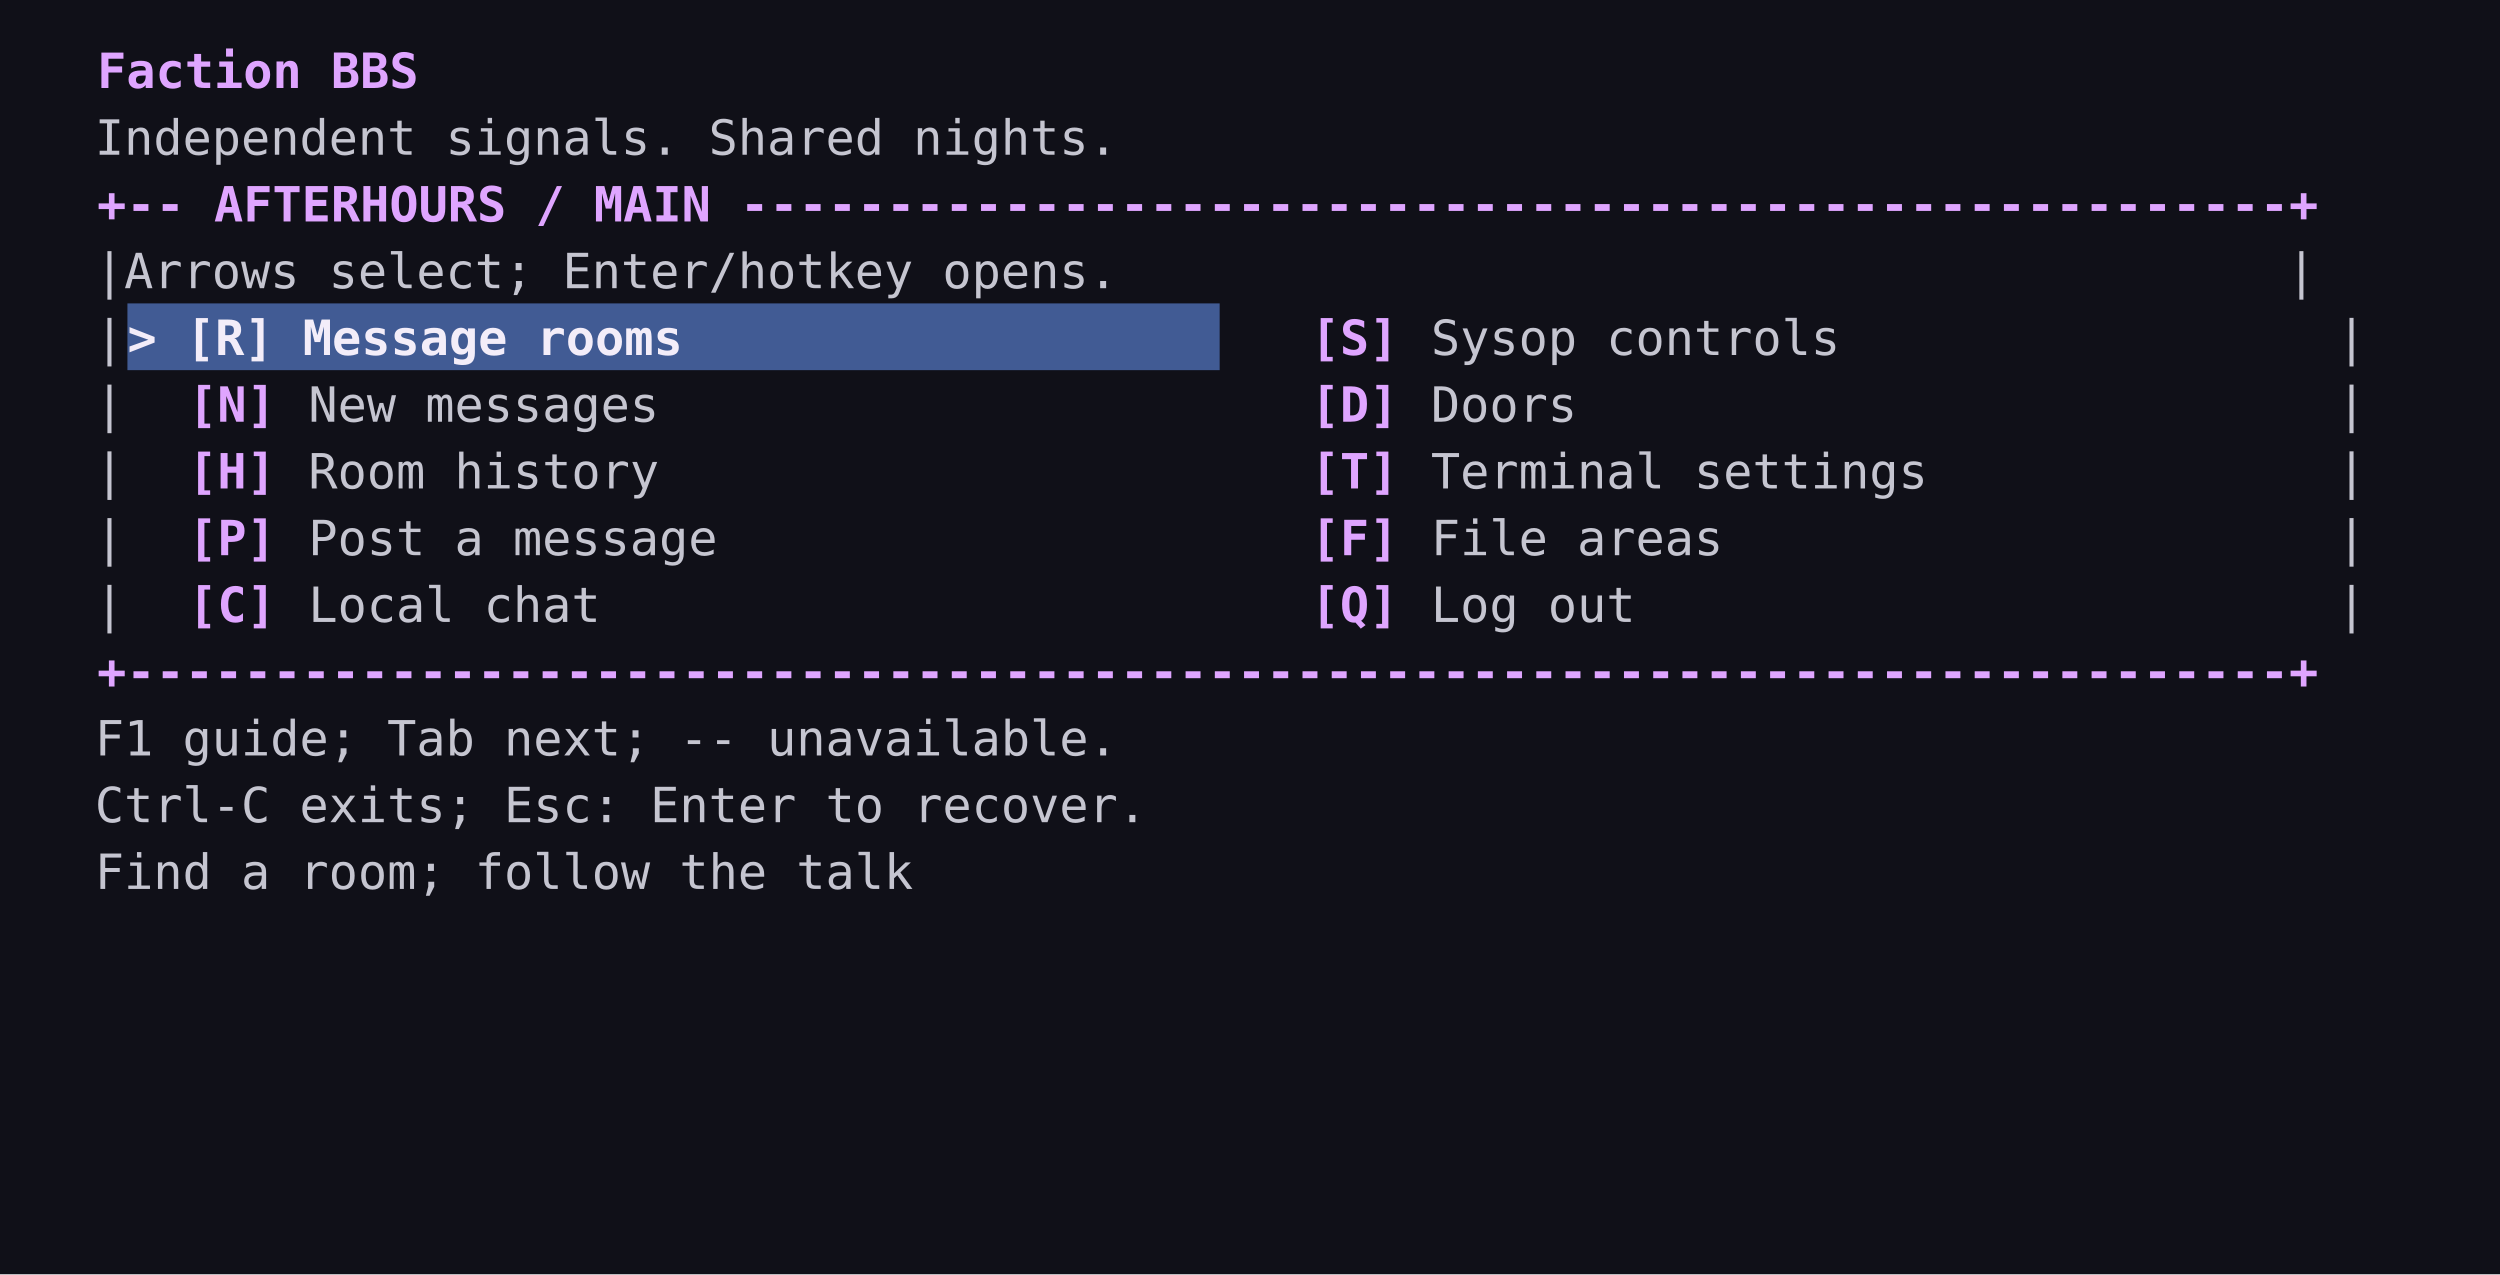
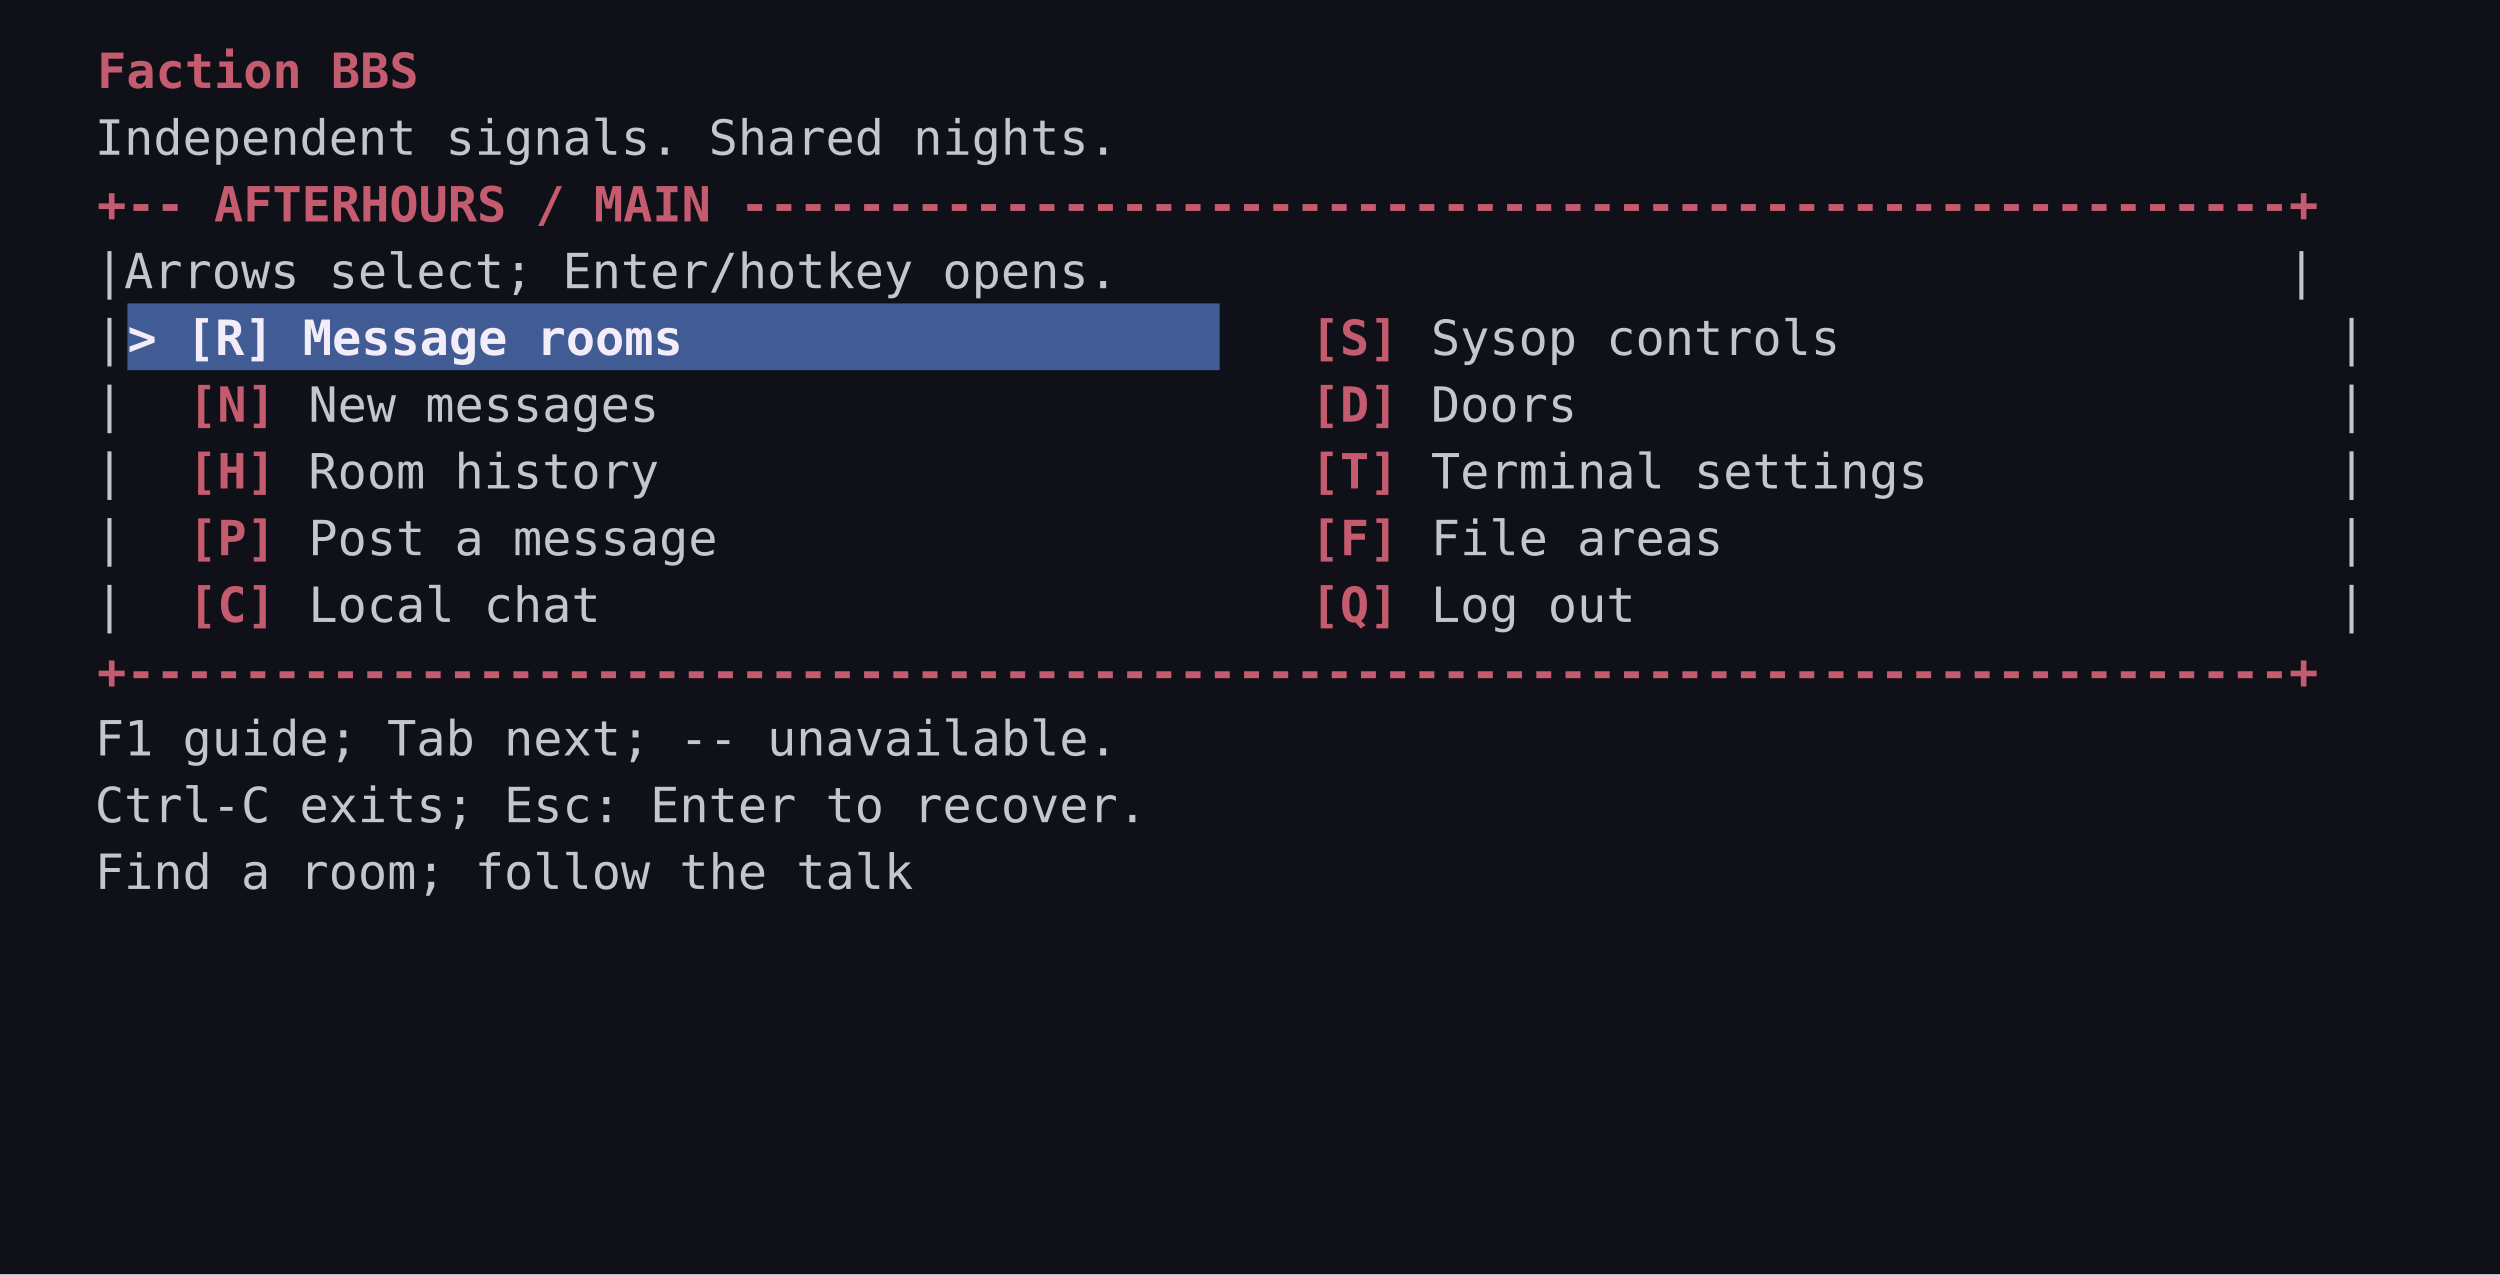
<svg xmlns="http://www.w3.org/2000/svg" width="824" height="420" viewBox="0 0 824 420" role="img" aria-labelledby="title description">
  <rect width="824" height="420" fill="#101018" />
-   <text x="32" y="29" fill="#dfa5ff" font-family="monospace" font-size="16" font-weight="700" xml:space="preserve" textLength="760" lengthAdjust="spacingAndGlyphs">Faction BBS                                                                 </text>
+   <text x="32" y="29" fill="#c45b6e" font-family="monospace" font-size="16" font-weight="700" xml:space="preserve" textLength="760" lengthAdjust="spacingAndGlyphs">Faction BBS                                                                 </text>
  <text x="12" y="51" fill="#c5c5d0" font-family="monospace" font-size="16" font-weight="400" xml:space="preserve" textLength="800" lengthAdjust="spacingAndGlyphs">  Independent signals. Shared nights.                                           </text>
-   <text x="32" y="73" fill="#dfa5ff" font-family="monospace" font-size="16" font-weight="700" xml:space="preserve" textLength="760" lengthAdjust="spacingAndGlyphs">+-- AFTERHOURS / MAIN -----------------------------------------------------+</text>
+   <text x="32" y="73" fill="#c45b6e" font-family="monospace" font-size="16" font-weight="700" xml:space="preserve" textLength="760" lengthAdjust="spacingAndGlyphs">+-- AFTERHOURS / MAIN -----------------------------------------------------+</text>
  <text x="12" y="95" fill="#c5c5d0" font-family="monospace" font-size="16" font-weight="400" xml:space="preserve" textLength="800" lengthAdjust="spacingAndGlyphs">  |Arrows select; Enter/hotkey opens.                                        |  </text>
  <text x="12" y="117" fill="#c5c5d0" font-family="monospace" font-size="16" font-weight="400" xml:space="preserve" textLength="30" lengthAdjust="spacingAndGlyphs">  |</text>
  <rect x="42" y="100" width="360" height="22" fill="#415b94" />
  <text x="42" y="117" fill="#f3edf9" font-family="monospace" font-size="16" font-weight="700" xml:space="preserve" textLength="360" lengthAdjust="spacingAndGlyphs">&gt; [R] Message rooms                 </text>
-   <text x="432" y="117" fill="#dfa5ff" font-family="monospace" font-size="16" font-weight="700" xml:space="preserve" textLength="30" lengthAdjust="spacingAndGlyphs">[S]</text>
+   <text x="432" y="117" fill="#c45b6e" font-family="monospace" font-size="16" font-weight="700" xml:space="preserve" textLength="30" lengthAdjust="spacingAndGlyphs">[S]</text>
  <text x="462" y="117" fill="#c5c5d0" font-family="monospace" font-size="16" font-weight="400" xml:space="preserve" textLength="350" lengthAdjust="spacingAndGlyphs"> Sysop controls                 |  </text>
  <text x="12" y="139" fill="#c5c5d0" font-family="monospace" font-size="16" font-weight="400" xml:space="preserve" textLength="50" lengthAdjust="spacingAndGlyphs">  |  </text>
-   <text x="62" y="139" fill="#dfa5ff" font-family="monospace" font-size="16" font-weight="700" xml:space="preserve" textLength="30" lengthAdjust="spacingAndGlyphs">[N]</text>
+   <text x="62" y="139" fill="#c45b6e" font-family="monospace" font-size="16" font-weight="700" xml:space="preserve" textLength="30" lengthAdjust="spacingAndGlyphs">[N]</text>
  <text x="92" y="139" fill="#c5c5d0" font-family="monospace" font-size="16" font-weight="400" xml:space="preserve" textLength="340" lengthAdjust="spacingAndGlyphs"> New messages                     </text>
-   <text x="432" y="139" fill="#dfa5ff" font-family="monospace" font-size="16" font-weight="700" xml:space="preserve" textLength="30" lengthAdjust="spacingAndGlyphs">[D]</text>
+   <text x="432" y="139" fill="#c45b6e" font-family="monospace" font-size="16" font-weight="700" xml:space="preserve" textLength="30" lengthAdjust="spacingAndGlyphs">[D]</text>
  <text x="462" y="139" fill="#c5c5d0" font-family="monospace" font-size="16" font-weight="400" xml:space="preserve" textLength="350" lengthAdjust="spacingAndGlyphs"> Doors                          |  </text>
  <text x="12" y="161" fill="#c5c5d0" font-family="monospace" font-size="16" font-weight="400" xml:space="preserve" textLength="50" lengthAdjust="spacingAndGlyphs">  |  </text>
-   <text x="62" y="161" fill="#dfa5ff" font-family="monospace" font-size="16" font-weight="700" xml:space="preserve" textLength="30" lengthAdjust="spacingAndGlyphs">[H]</text>
+   <text x="62" y="161" fill="#c45b6e" font-family="monospace" font-size="16" font-weight="700" xml:space="preserve" textLength="30" lengthAdjust="spacingAndGlyphs">[H]</text>
  <text x="92" y="161" fill="#c5c5d0" font-family="monospace" font-size="16" font-weight="400" xml:space="preserve" textLength="340" lengthAdjust="spacingAndGlyphs"> Room history                     </text>
-   <text x="432" y="161" fill="#dfa5ff" font-family="monospace" font-size="16" font-weight="700" xml:space="preserve" textLength="30" lengthAdjust="spacingAndGlyphs">[T]</text>
+   <text x="432" y="161" fill="#c45b6e" font-family="monospace" font-size="16" font-weight="700" xml:space="preserve" textLength="30" lengthAdjust="spacingAndGlyphs">[T]</text>
  <text x="462" y="161" fill="#c5c5d0" font-family="monospace" font-size="16" font-weight="400" xml:space="preserve" textLength="350" lengthAdjust="spacingAndGlyphs"> Terminal settings              |  </text>
  <text x="12" y="183" fill="#c5c5d0" font-family="monospace" font-size="16" font-weight="400" xml:space="preserve" textLength="50" lengthAdjust="spacingAndGlyphs">  |  </text>
-   <text x="62" y="183" fill="#dfa5ff" font-family="monospace" font-size="16" font-weight="700" xml:space="preserve" textLength="30" lengthAdjust="spacingAndGlyphs">[P]</text>
+   <text x="62" y="183" fill="#c45b6e" font-family="monospace" font-size="16" font-weight="700" xml:space="preserve" textLength="30" lengthAdjust="spacingAndGlyphs">[P]</text>
  <text x="92" y="183" fill="#c5c5d0" font-family="monospace" font-size="16" font-weight="400" xml:space="preserve" textLength="340" lengthAdjust="spacingAndGlyphs"> Post a message                   </text>
-   <text x="432" y="183" fill="#dfa5ff" font-family="monospace" font-size="16" font-weight="700" xml:space="preserve" textLength="30" lengthAdjust="spacingAndGlyphs">[F]</text>
+   <text x="432" y="183" fill="#c45b6e" font-family="monospace" font-size="16" font-weight="700" xml:space="preserve" textLength="30" lengthAdjust="spacingAndGlyphs">[F]</text>
  <text x="462" y="183" fill="#c5c5d0" font-family="monospace" font-size="16" font-weight="400" xml:space="preserve" textLength="350" lengthAdjust="spacingAndGlyphs"> File areas                     |  </text>
  <text x="12" y="205" fill="#c5c5d0" font-family="monospace" font-size="16" font-weight="400" xml:space="preserve" textLength="50" lengthAdjust="spacingAndGlyphs">  |  </text>
-   <text x="62" y="205" fill="#dfa5ff" font-family="monospace" font-size="16" font-weight="700" xml:space="preserve" textLength="30" lengthAdjust="spacingAndGlyphs">[C]</text>
+   <text x="62" y="205" fill="#c45b6e" font-family="monospace" font-size="16" font-weight="700" xml:space="preserve" textLength="30" lengthAdjust="spacingAndGlyphs">[C]</text>
  <text x="92" y="205" fill="#c5c5d0" font-family="monospace" font-size="16" font-weight="400" xml:space="preserve" textLength="340" lengthAdjust="spacingAndGlyphs"> Local chat                       </text>
-   <text x="432" y="205" fill="#dfa5ff" font-family="monospace" font-size="16" font-weight="700" xml:space="preserve" textLength="30" lengthAdjust="spacingAndGlyphs">[Q]</text>
+   <text x="432" y="205" fill="#c45b6e" font-family="monospace" font-size="16" font-weight="700" xml:space="preserve" textLength="30" lengthAdjust="spacingAndGlyphs">[Q]</text>
  <text x="462" y="205" fill="#c5c5d0" font-family="monospace" font-size="16" font-weight="400" xml:space="preserve" textLength="350" lengthAdjust="spacingAndGlyphs"> Log out                        |  </text>
-   <text x="32" y="227" fill="#dfa5ff" font-family="monospace" font-size="16" font-weight="700" xml:space="preserve" textLength="760" lengthAdjust="spacingAndGlyphs">+--------------------------------------------------------------------------+</text>
+   <text x="32" y="227" fill="#c45b6e" font-family="monospace" font-size="16" font-weight="700" xml:space="preserve" textLength="760" lengthAdjust="spacingAndGlyphs">+--------------------------------------------------------------------------+</text>
  <text x="12" y="249" fill="#c5c5d0" font-family="monospace" font-size="16" font-weight="400" xml:space="preserve" textLength="800" lengthAdjust="spacingAndGlyphs">  F1 guide; Tab next; -- unavailable.                                           </text>
  <text x="12" y="271" fill="#c5c5d0" font-family="monospace" font-size="16" font-weight="400" xml:space="preserve" textLength="800" lengthAdjust="spacingAndGlyphs">  Ctrl-C exits; Esc: Enter to recover.                                          </text>
  <text x="12" y="293" fill="#c5c5d0" font-family="monospace" font-size="16" font-weight="400" xml:space="preserve" textLength="800" lengthAdjust="spacingAndGlyphs">  Find a room; follow the talk                                                  </text>
</svg>
